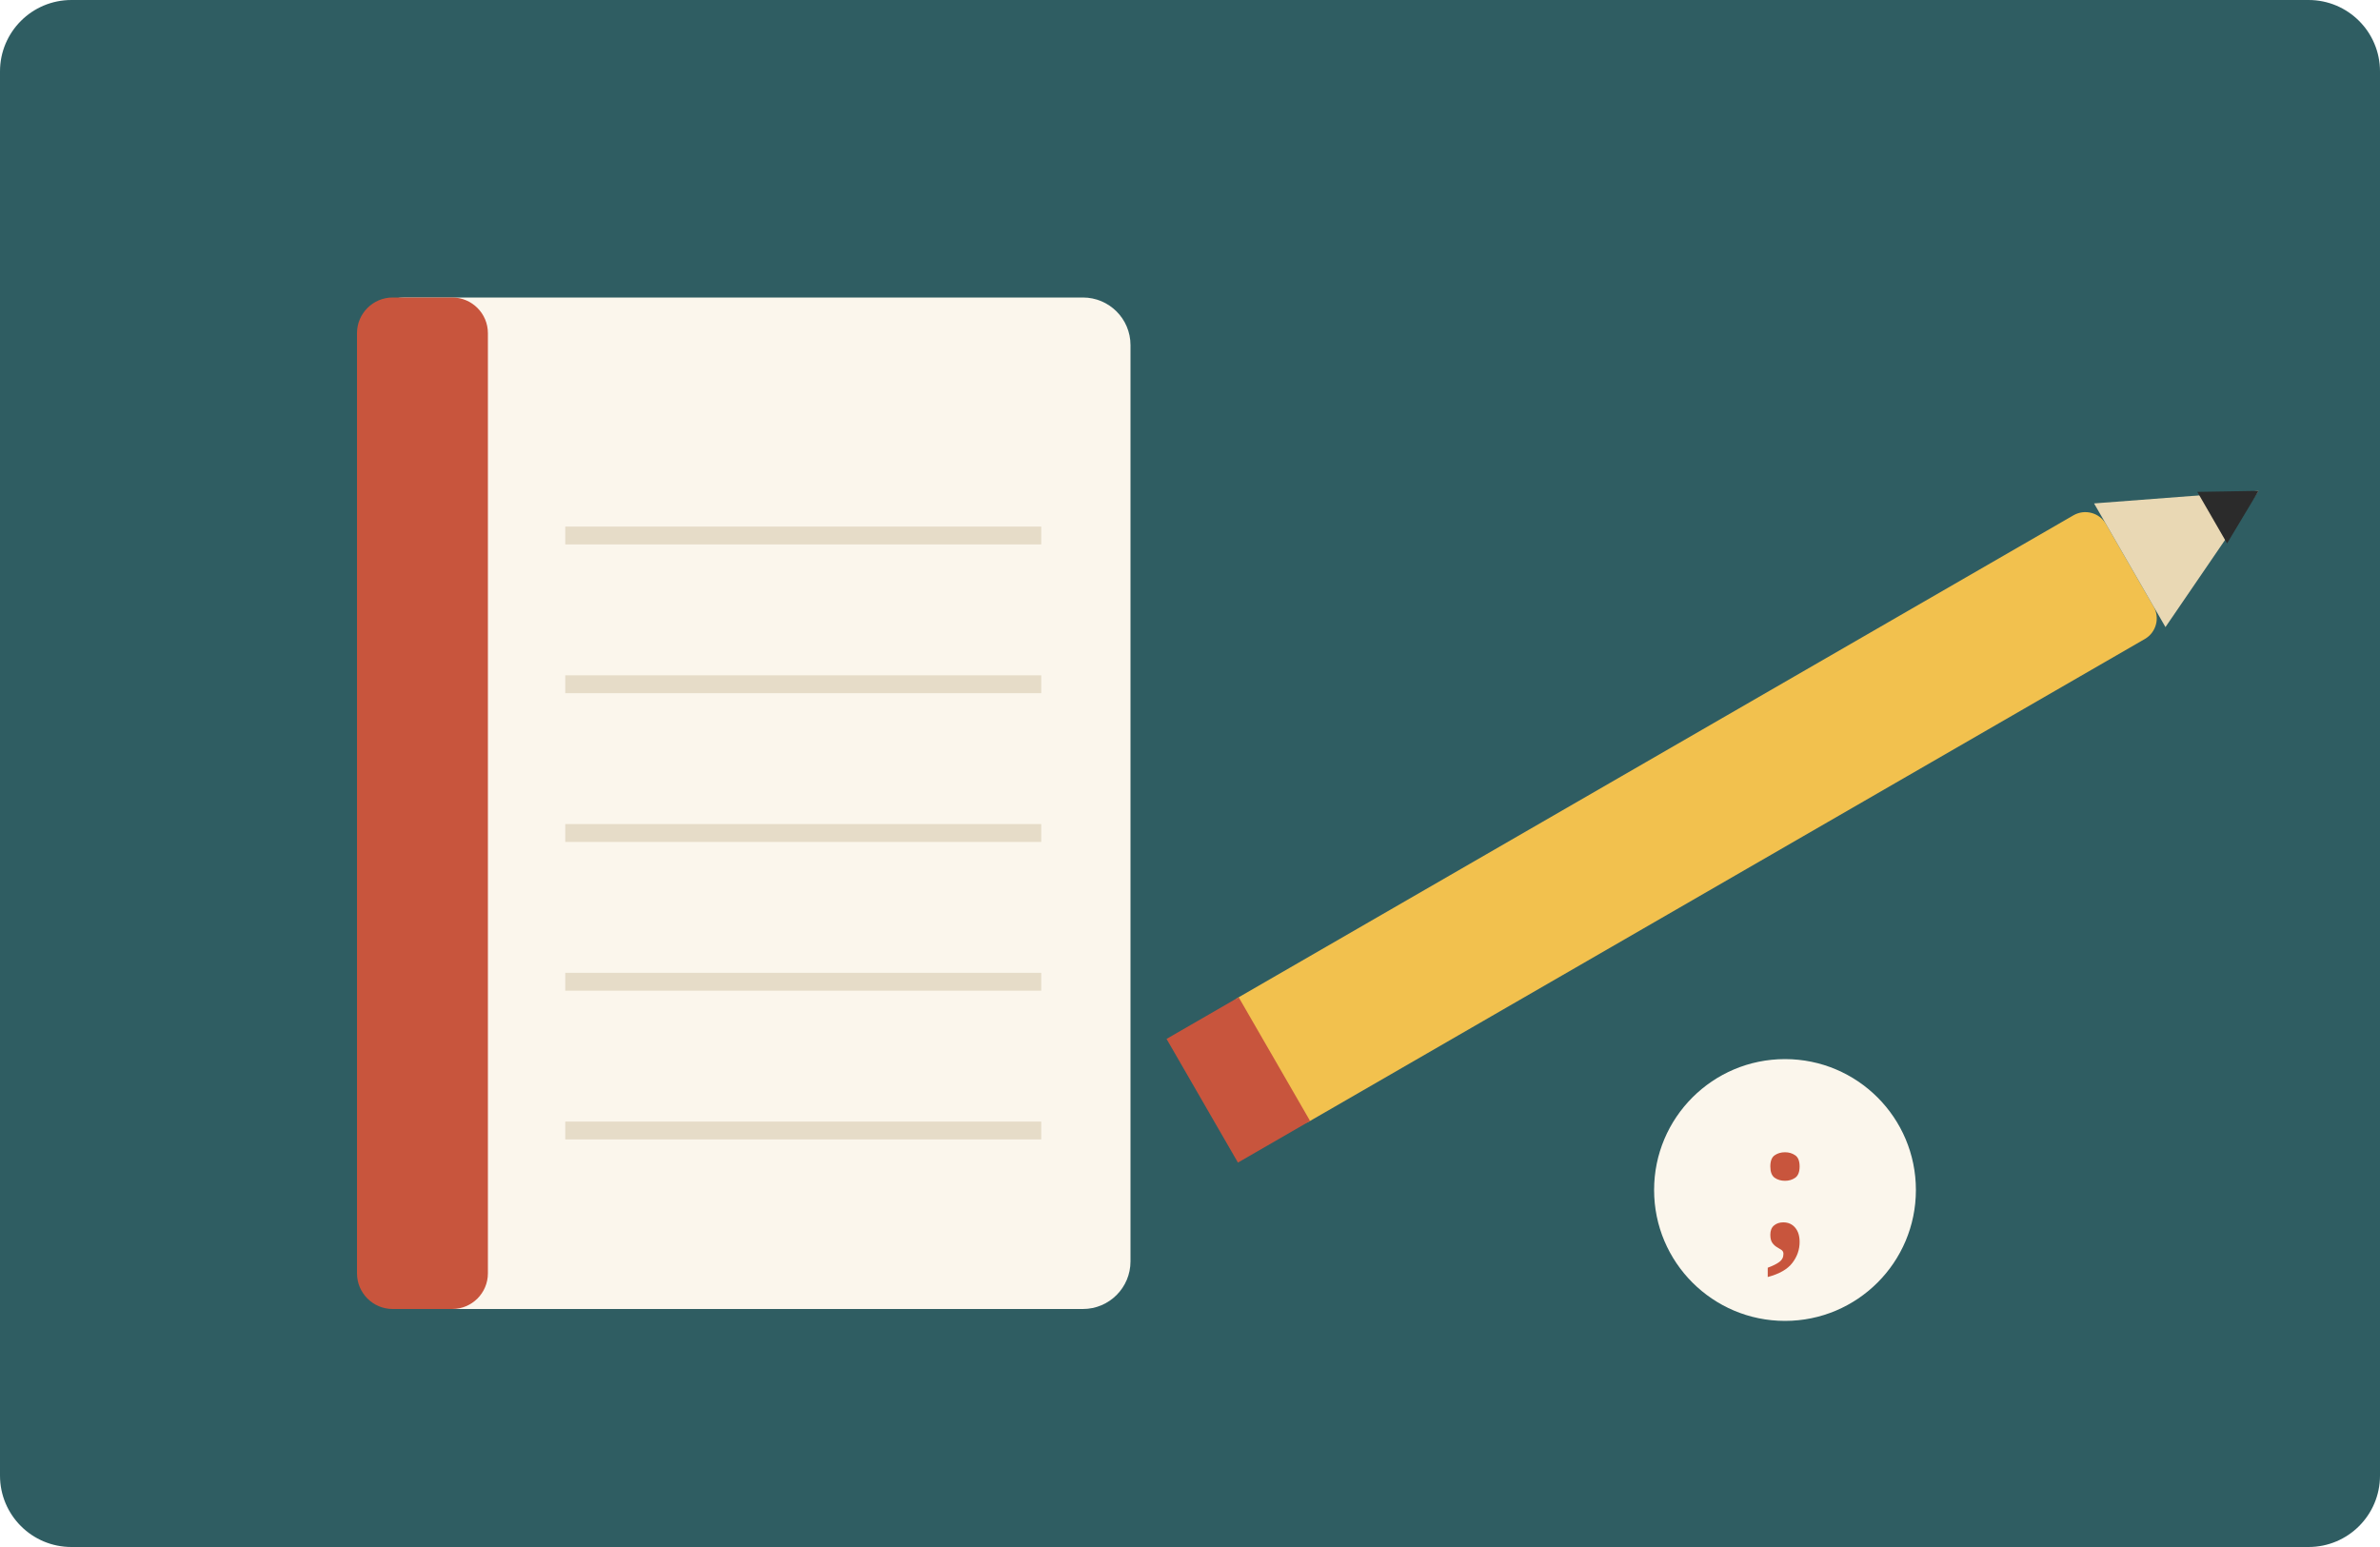
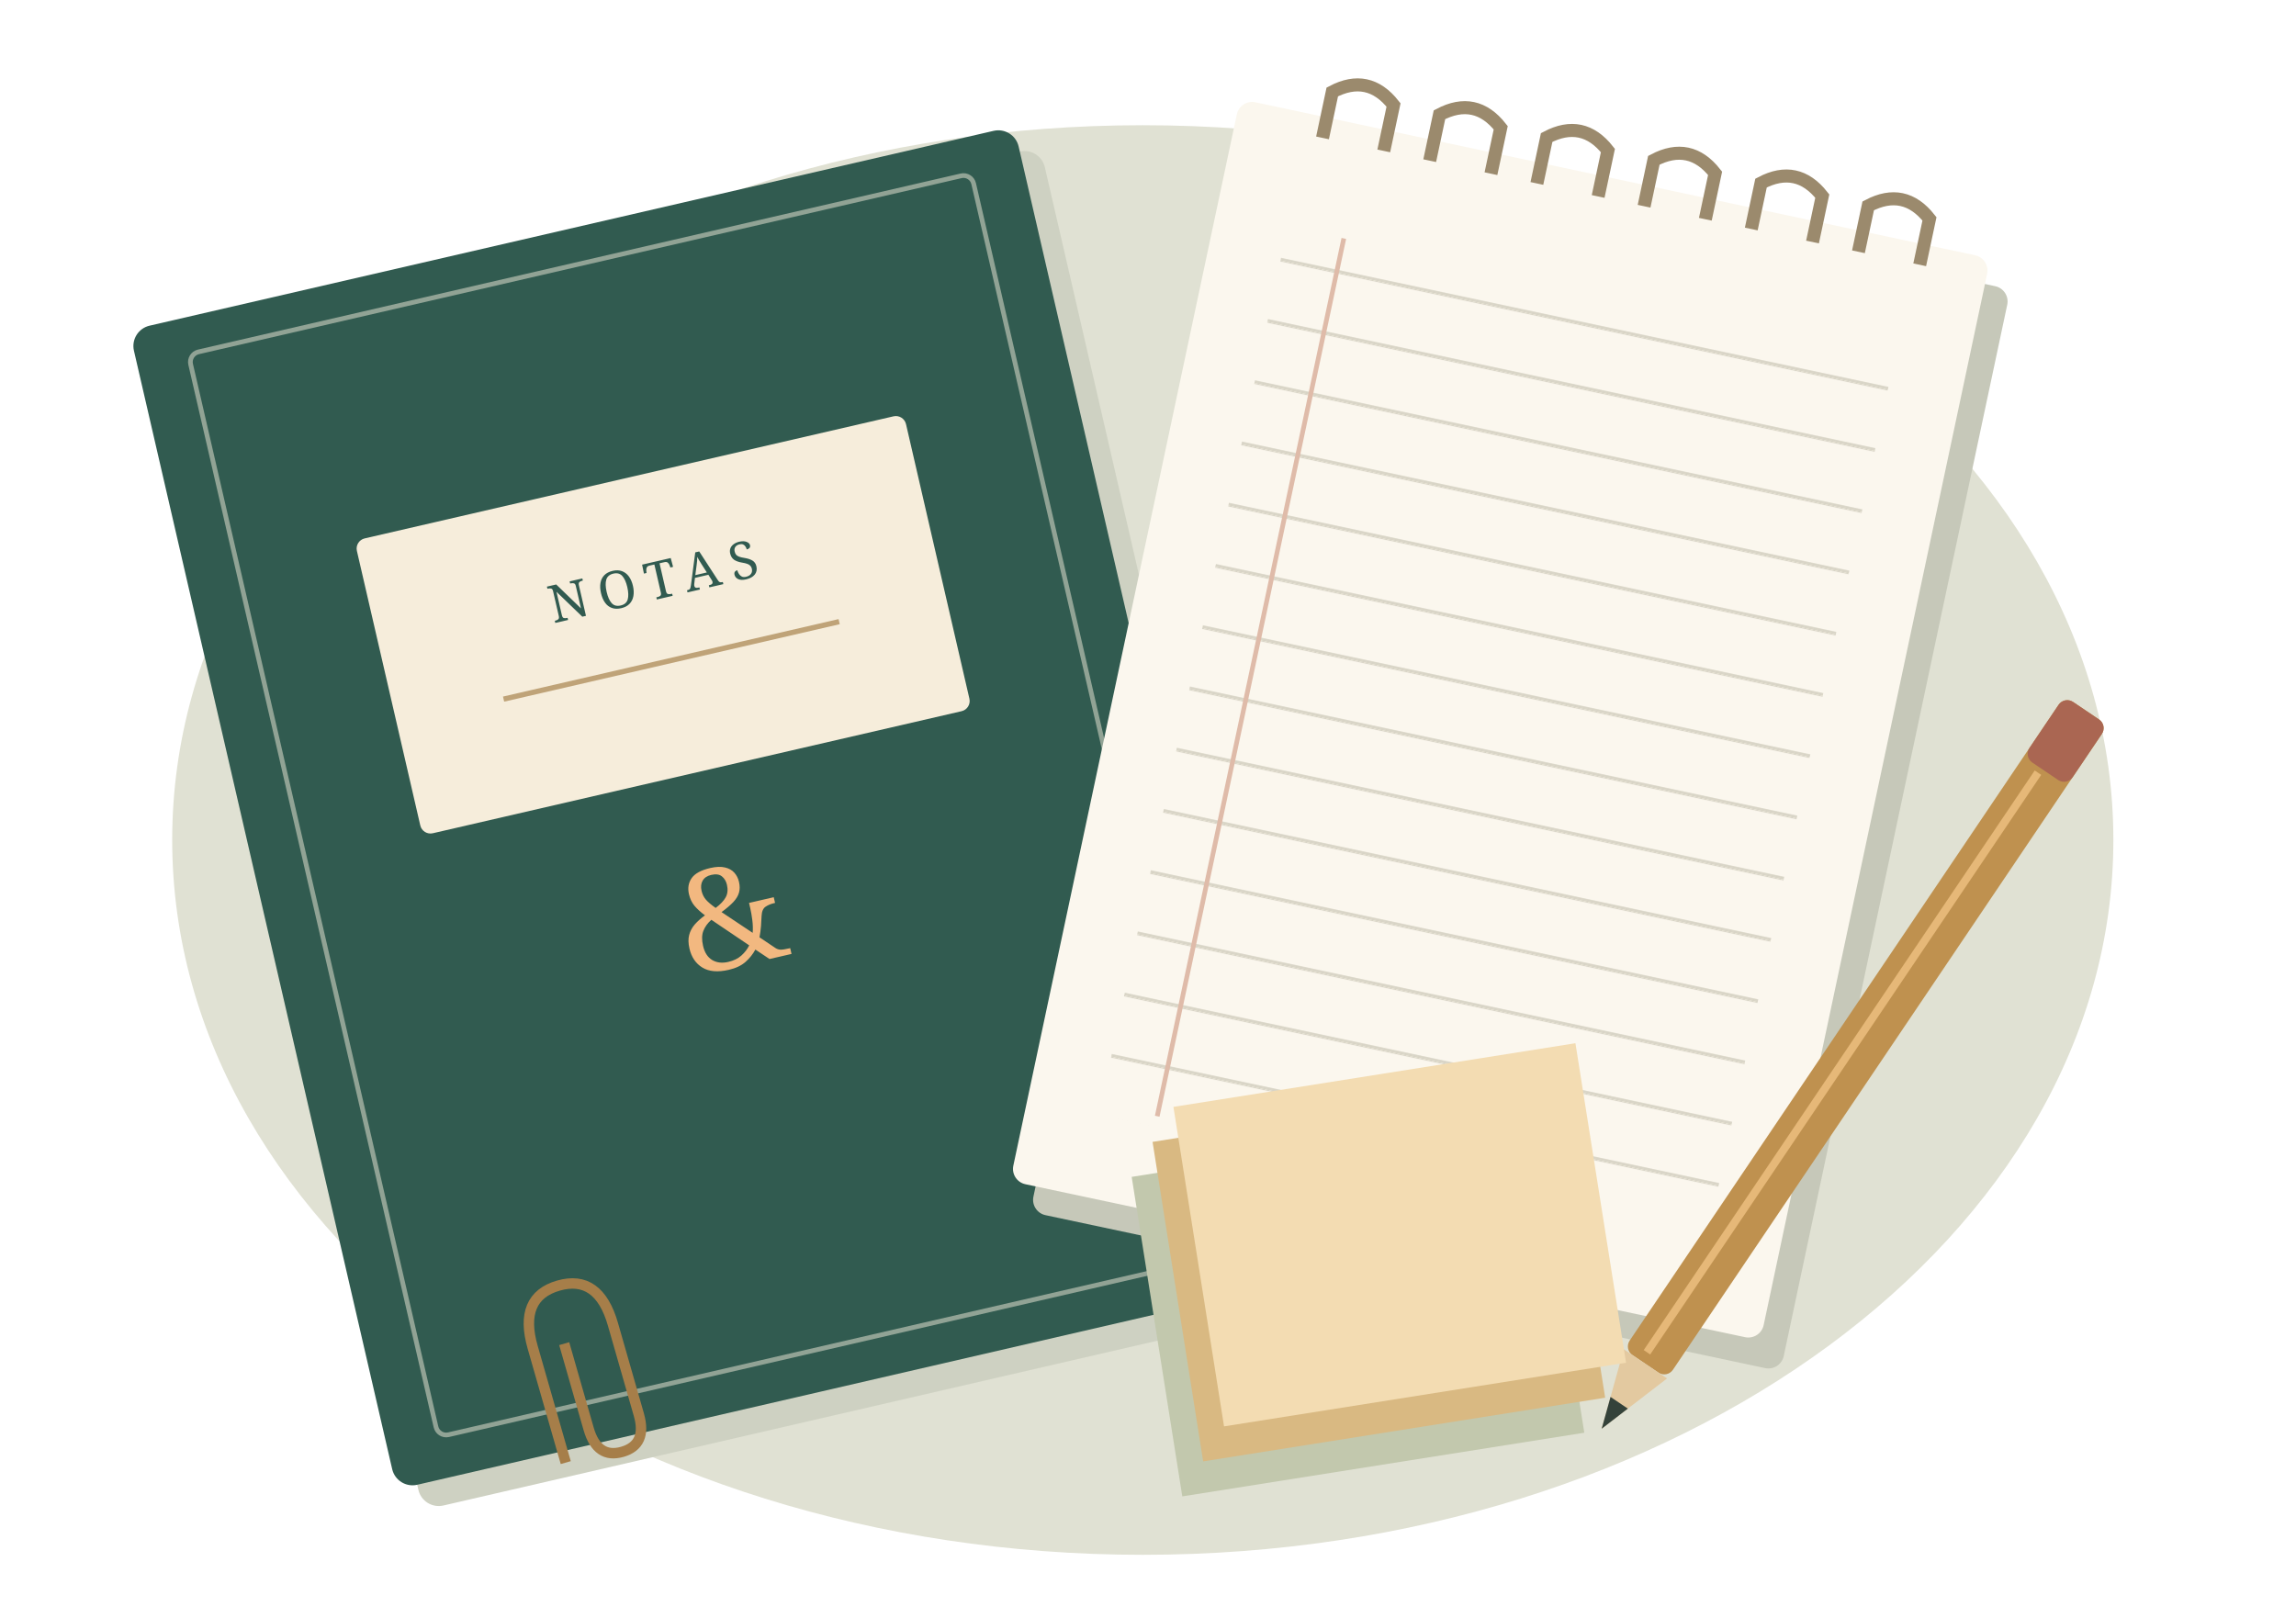
- <svg xmlns="http://www.w3.org/2000/svg" viewBox="0 0 400 260" role="img" aria-label="Ilustração de materiais de papelaria">
-   <rect width="400" height="260" fill="#2f5d62" rx="12" />
-   <rect x="60" y="50" width="130" height="170" rx="8" fill="#fbf6ec" />
-   <rect x="60" y="50" width="22" height="170" rx="6" fill="#c8553d" />
-   <g stroke="#e6dcc8" stroke-width="3">
-     <line x1="95" y1="90" x2="175" y2="90" />
-     <line x1="95" y1="115" x2="175" y2="115" />
-     <line x1="95" y1="140" x2="175" y2="140" />
-     <line x1="95" y1="165" x2="175" y2="165" />
-     <line x1="95" y1="190" x2="175" y2="190" />
+ <svg xmlns="http://www.w3.org/2000/svg" viewBox="0 0 440 310" role="img" aria-label="Composição editorial de materiais de papelaria">
+   <defs>
+     <pattern id="lines" width="12" height="12" patternUnits="userSpaceOnUse">
+       <path d="M0 11.5H12" stroke="#d8d4c6" stroke-width=".7" />
+     </pattern>
+   </defs>
+   <ellipse cx="219" cy="161" rx="186" ry="137" fill="#e0e1d3" />
+   <g transform="rotate(-13 148 157)">
+     <rect x="53" y="43" width="174" height="228" rx="4" fill="#ced1c2" />
+     <rect x="49" y="38" width="174" height="228" rx="4" fill="#315b50" />
+     <rect x="59" y="45" width="154" height="213" rx="2" fill="none" stroke="#91a395" stroke-width=".9" />
+     <rect x="82" y="87" width="108" height="58" rx="2" fill="#f6eddb" />
+     <text x="136" y="111" fill="#315b50" font-size="10" font-family="Georgia,serif" text-anchor="middle" letter-spacing="2">NOTAS</text>
+     <path d="M103 123h66" stroke="#bfa378" stroke-width="1" />
+     <text x="136" y="183" fill="#f2b880" font-family="Georgia,serif" font-size="27" text-anchor="middle">&amp;</text>
  </g>
-   <g transform="rotate(-30 280 140)">
-     <rect x="200" y="128" width="170" height="24" rx="4" fill="#f2c14e" />
-     <polygon points="370,128 395,140 370,152" fill="#e9d8b4" />
-     <polygon points="386,135 395,140 386,145" fill="#2b2b2b" />
-     <rect x="190" y="128" width="14" height="24" fill="#c8553d" />
+   <g transform="rotate(12 282 147)">
+     <rect x="217" y="36" width="147" height="212" rx="3" fill="#c6c8b9" />
+     <rect x="212" y="31" width="147" height="212" rx="3" fill="#fbf7ee" />
+     <rect x="226" y="51" width="119" height="176" fill="url(#lines)" />
+     <path d="M237 53v172" stroke="#dfbba9" stroke-width=".9" />
+     <g fill="none" stroke="#9b8a6d" stroke-width="2.5">
+       <path d="M229 35v-9q6-5 12 0v9M250 35v-9q6-5 12 0v9M271 35v-9q6-5 12 0v9M292 35v-9q6-5 12 0v9M313 35v-9q6-5 12 0v9M334 35v-9q6-5 12 0v9" />
+     </g>
  </g>
-   <circle cx="300" cy="200" r="22" fill="#fbf6ec" />
-   <text x="300" y="210" font-family="Georgia,serif" font-size="30" font-weight="bold" text-anchor="middle" fill="#c8553d">;</text>
+   <g transform="rotate(34 350 210)">
+     <rect x="345" y="121" width="10" height="151" rx="2" fill="#bf914f" />
+     <path d="M345 272h10l-5 15z" fill="#e3c9a0" />
+     <path d="m348 281 2 6 2-6z" fill="#34423a" />
+     <rect x="345" y="121" width="10" height="14" rx="2" fill="#aa6652" />
+     <path d="M349 136v134" stroke="#e6b878" stroke-width="1.5" />
+   </g>
+   <g transform="rotate(-9 267 248)">
+     <rect x="221" y="218" width="78" height="62" fill="#c2c8ad" />
+     <rect x="226" y="212" width="78" height="62" fill="#d9b982" />
+     <rect x="231" y="206" width="78" height="62" fill="#f3dcb2" />
+   </g>
+   <g transform="rotate(-16 115 267)" stroke="#a67e49" fill="none" stroke-width="2">
+     <path d="M105 278v-23q0-10 8-10t8 10v18q0 6-5 6t-5-6v-17" />
+   </g>
</svg>
